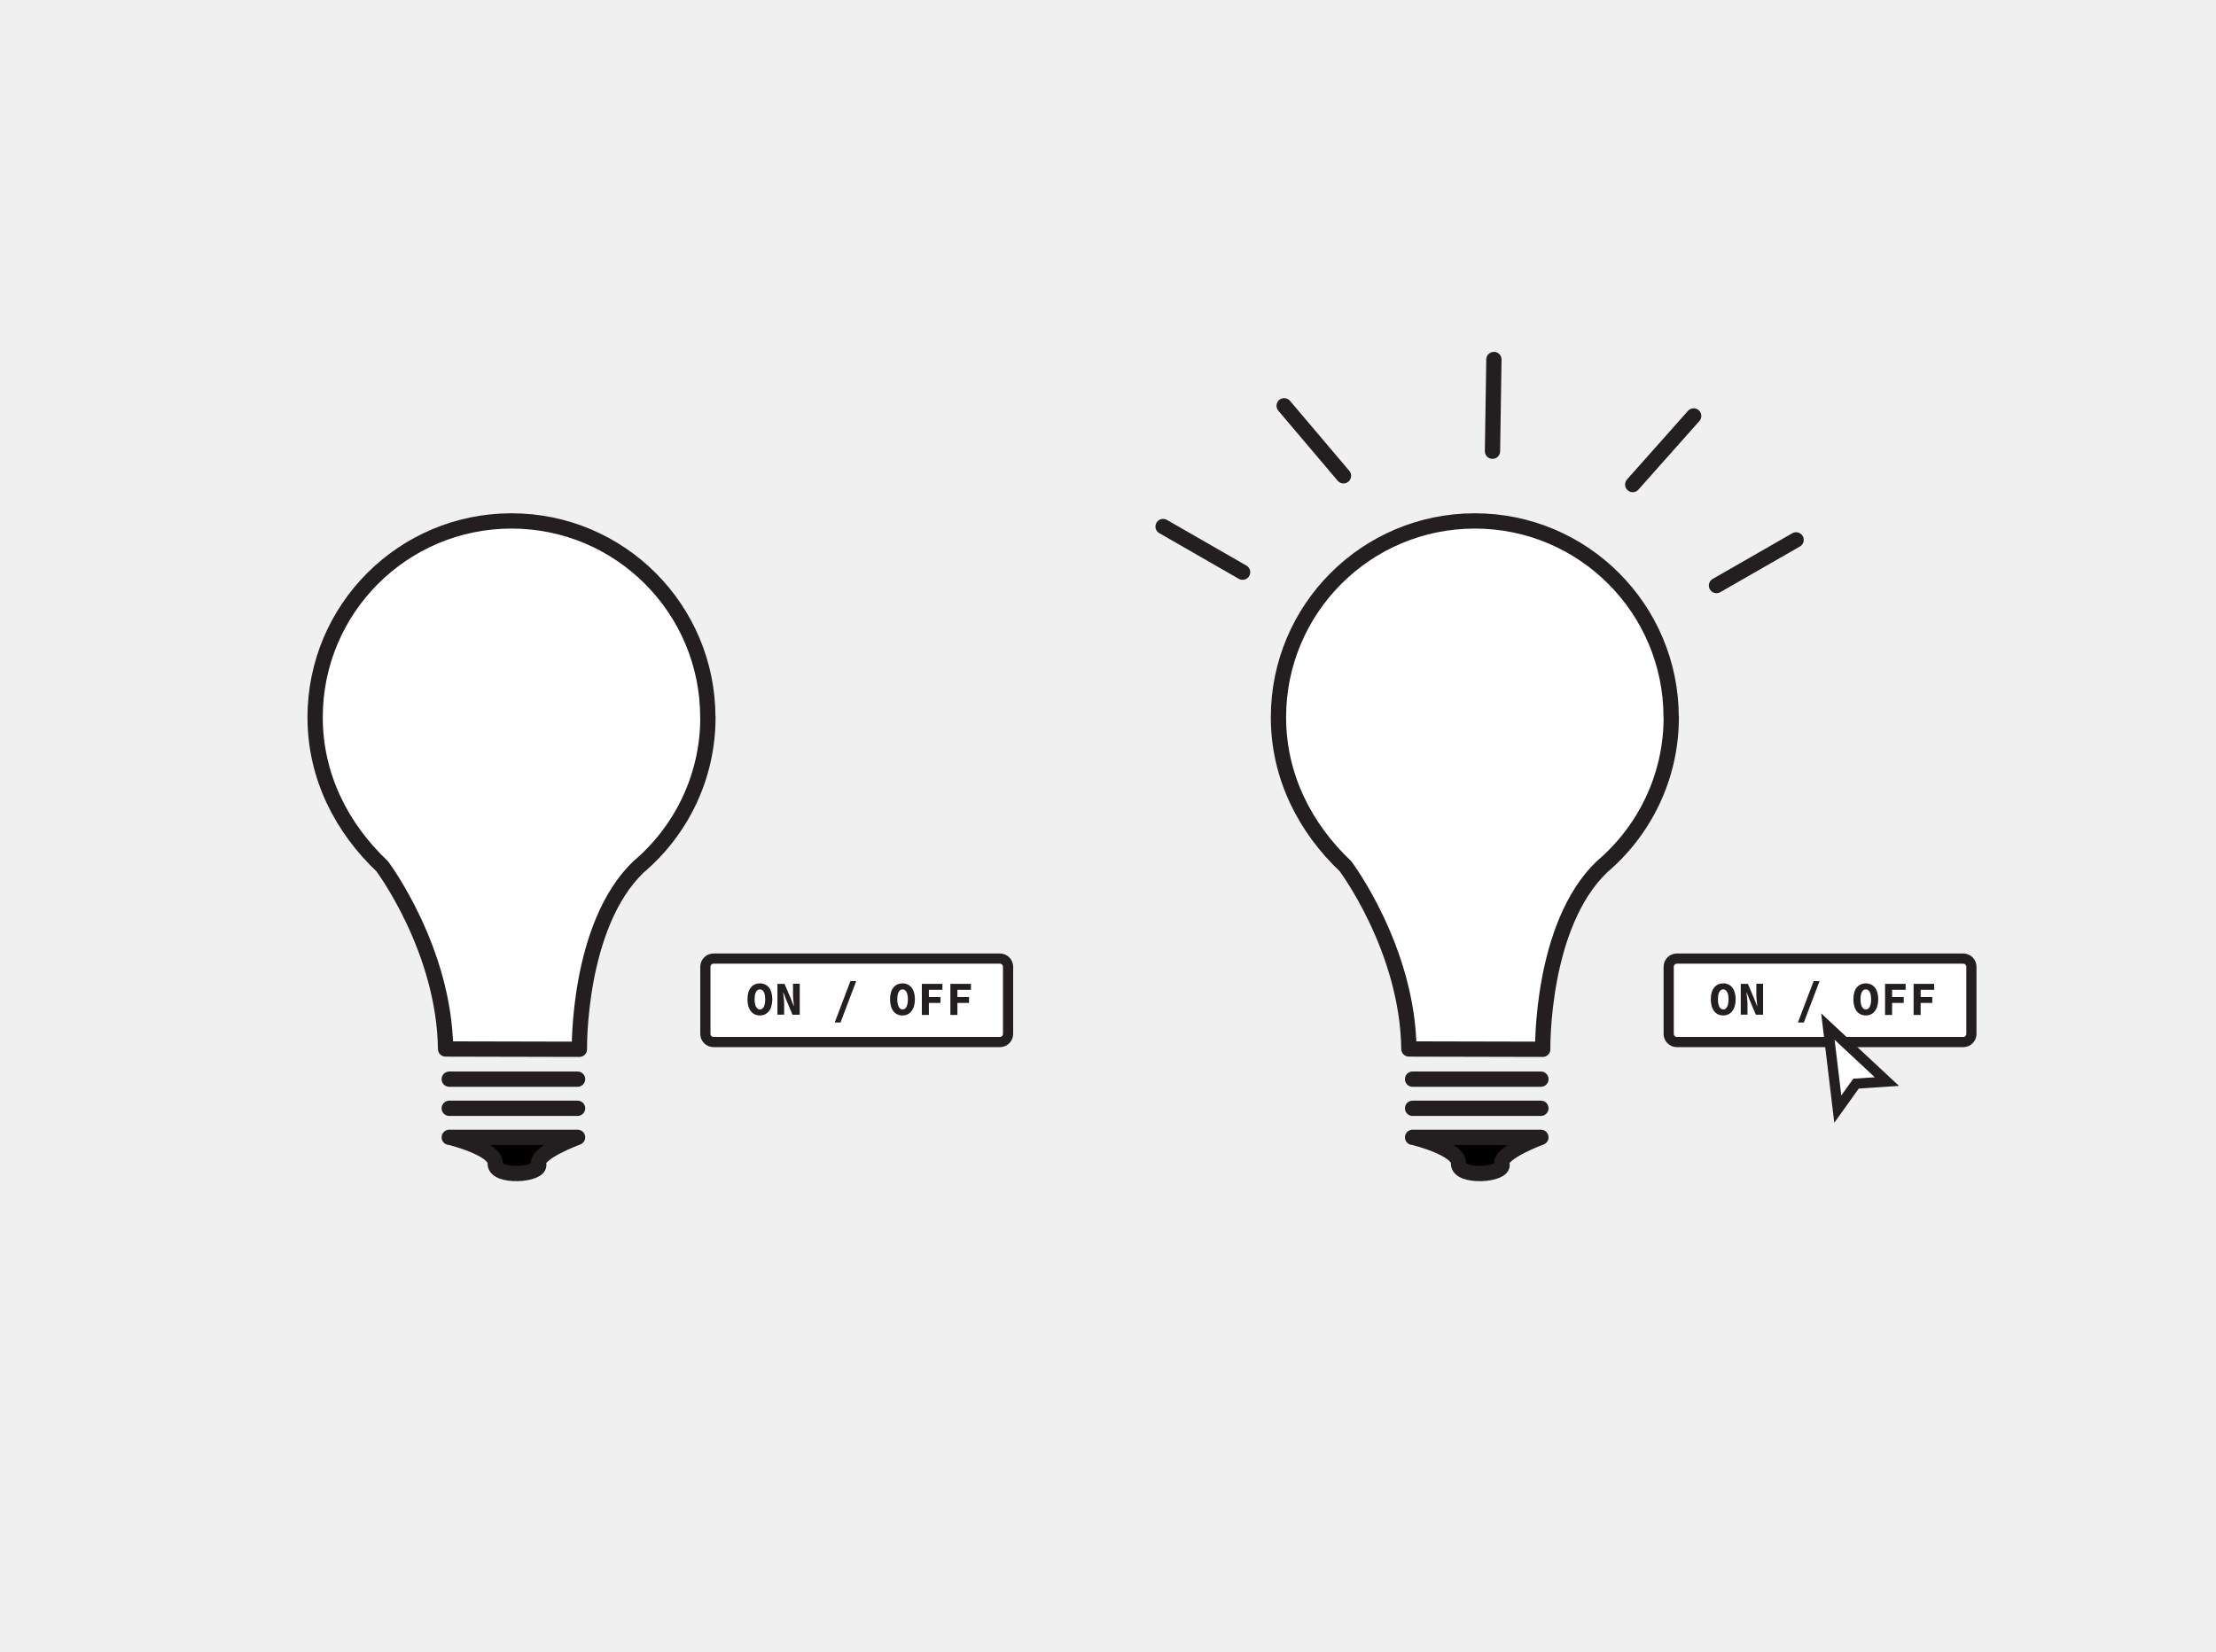
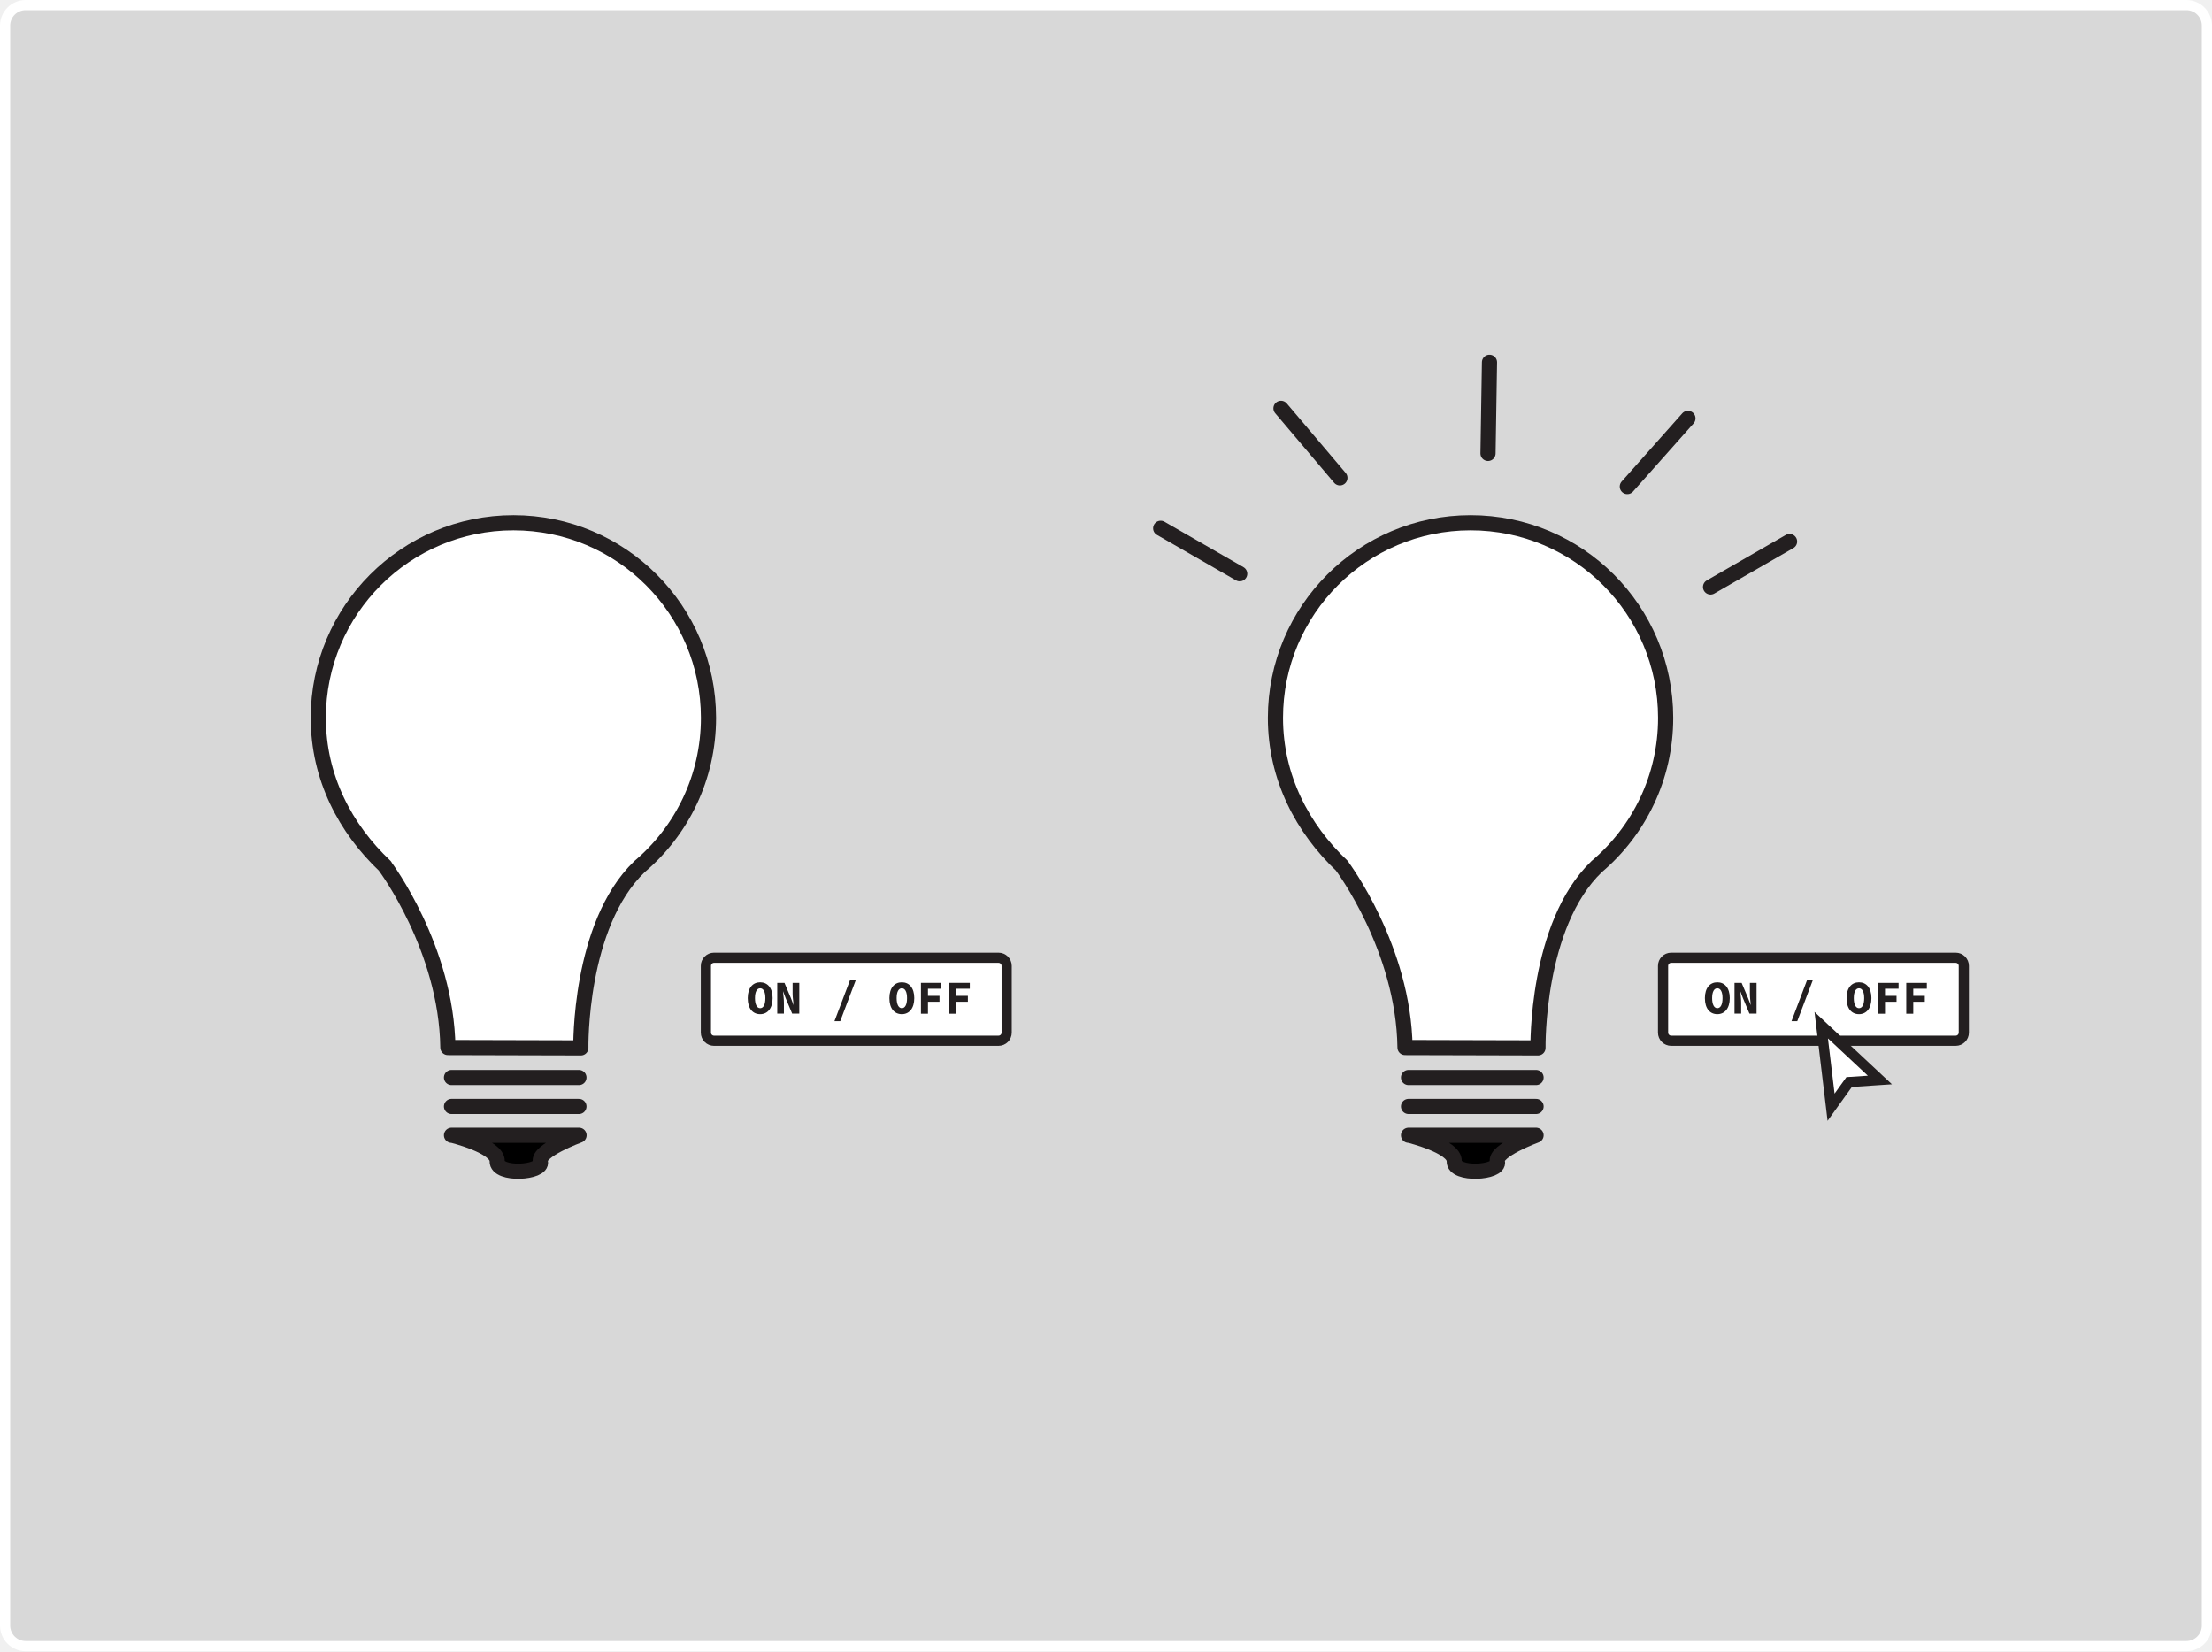
- <svg xmlns="http://www.w3.org/2000/svg" id="Layer_1" data-name="Layer 1" viewBox="0 0 217.43 162.05">
+ <svg xmlns="http://www.w3.org/2000/svg" id="Layer_1" data-name="Layer 1" viewBox="0 0 195.63 146.03">
  <defs>
    <style>
      .cls-1, .cls-2 {
+         stroke-miterlimit: 10;
+         stroke-width: .9px;
+       }
+ 
+       .cls-1, .cls-3, .cls-4, .cls-5 {
+         stroke: #231f20;
+       }
+ 
+       .cls-1, .cls-5 {
+         fill: #fff;
+       }
+ 
+       .cls-2 {
+         fill: #d8d8d8;
+         stroke: #fff;
+       }
+ 
+       .cls-3 {
        fill: none;
      }

-       .cls-1, .cls-3 {
-         stroke-width: 0px;
-       }
- 
-       .cls-4, .cls-5, .cls-6, .cls-2 {
-         stroke: #231f20;
-       }
- 
-       .cls-4, .cls-5, .cls-2 {
-         stroke-linejoin: round;
-         stroke-width: 1.5px;
-       }
- 
-       .cls-4, .cls-6 {
-         fill: #fff;
-       }
- 
-       .cls-5, .cls-2 {
+       .cls-3, .cls-4 {
        stroke-linecap: round;
      }

-       .cls-6 {
-         stroke-miterlimit: 10;
+       .cls-3, .cls-4, .cls-5 {
+         stroke-linejoin: round;
+         stroke-width: 1.34px;
      }

-       .cls-3 {
+       .cls-6 {
        fill: #231f20;
+         stroke-width: 0px;
      }
    </style>
  </defs>
-   <rect class="cls-6" x="69.21" y="94.07" width="29.7" height="8.19" rx=".8" ry=".8" />
-   <rect class="cls-6" x="163.73" y="94.07" width="29.7" height="8.19" rx=".8" ry=".8" />
-   <polygon class="cls-6" points="179.35 100.74 180.32 108.84 182.11 106.34 185.14 106.14 179.35 100.74" />
-   <rect class="cls-1" width="217.43" height="162.05" rx="2.04" ry="2.04" />
+   <rect class="cls-2" x=".45" y=".45" width="194.73" height="145.13" rx="1.82" ry="1.82" />
+   <rect class="cls-1" x="62.43" y="84.7" width="26.6" height="7.34" rx=".72" ry=".72" />
+   <rect class="cls-1" x="147.08" y="84.7" width="26.6" height="7.34" rx=".72" ry=".72" />
  <g>
-     <path class="cls-3" d="M73.34,98.06c0-1.02.5-1.56,1.22-1.56s1.22.55,1.22,1.56-.5,1.59-1.22,1.59-1.22-.55-1.22-1.59ZM75.08,98.06c0-.63-.2-.97-.52-.97s-.52.34-.52.97.2,1,.52,1,.52-.34.52-1Z" />
-     <path class="cls-3" d="M76.27,96.55h.71l.64,1.51.26.67h.02c-.03-.32-.09-.75-.09-1.11v-1.08h.66v3.04h-.71l-.64-1.52-.26-.67h-.02c.03.34.1.74.1,1.1v1.08h-.66v-3.04Z" />
-     <path class="cls-3" d="M83.44,96.28h.57l-1.54,4.06h-.57l1.54-4.06Z" />
-     <path class="cls-3" d="M87.33,98.06c0-1.02.5-1.56,1.22-1.56s1.22.55,1.22,1.56-.5,1.59-1.22,1.59-1.22-.55-1.22-1.59ZM89.08,98.06c0-.63-.2-.97-.52-.97s-.52.34-.52.97.2,1,.52,1,.52-.34.52-1Z" />
-     <path class="cls-3" d="M90.45,96.55h2.02v.58h-1.33v.71h1.14v.58h-1.14v1.18h-.69v-3.04Z" />
-     <path class="cls-3" d="M93.25,96.55h2.02v.58h-1.33v.71h1.14v.58h-1.14v1.18h-.69v-3.04Z" />
+     <path class="cls-6" d="M66.13,88.27c0-.91.45-1.4,1.1-1.4s1.1.49,1.1,1.4-.45,1.42-1.1,1.42-1.1-.49-1.1-1.42ZM67.69,88.27c0-.57-.18-.87-.46-.87s-.46.3-.46.87.18.89.46.89.46-.3.46-.89Z" />
+     <path class="cls-6" d="M68.75,86.92h.63l.57,1.35.23.6h.01c-.03-.29-.09-.67-.09-.99v-.96h.59v2.72h-.63l-.57-1.36-.23-.6h-.01c.03.3.08.67.08.99v.97h-.59v-2.72Z" />
+     <path class="cls-6" d="M75.18,86.67h.51l-1.38,3.64h-.51l1.38-3.64Z" />
+     <path class="cls-6" d="M78.66,88.27c0-.91.45-1.4,1.1-1.4s1.1.49,1.1,1.4-.45,1.42-1.1,1.42-1.1-.49-1.1-1.42ZM80.22,88.27c0-.57-.18-.87-.46-.87s-.46.3-.46.87.18.89.46.89.46-.3.46-.89Z" />
+     <path class="cls-6" d="M81.45,86.92h1.81v.52h-1.19v.63h1.02v.52h-1.02v1.06h-.62v-2.72Z" />
+     <path class="cls-6" d="M83.96,86.92h1.81v.52h-1.19v.63h1.02v.52h-1.02v1.06h-.62v-2.72Z" />
  </g>
-   <path class="cls-4" d="M69.46,70.39c0,5.89-2.65,11.15-6.81,14.68-6,5.76-5.8,17.9-5.8,17.9l-13.13-.03c-.13-9.8-6.2-17.9-6.2-17.9l-.02-.03c-3.91-3.7-6.58-8.75-6.58-14.62,0-10.64,8.62-19.27,19.27-19.27s19.26,8.64,19.26,19.27Z" />
-   <line class="cls-2" x1="44.08" y1="105.9" x2="56.67" y2="105.9" />
-   <line class="cls-2" x1="114.12" y1="51.67" x2="121.92" y2="56.15" />
-   <line class="cls-2" x1="146.58" y1="35.28" x2="146.44" y2="44.28" />
-   <line class="cls-2" x1="166.18" y1="40.82" x2="160.2" y2="47.55" />
-   <line class="cls-2" x1="131.82" y1="46.69" x2="126" y2="39.82" />
-   <line class="cls-2" x1="176.23" y1="52.98" x2="168.42" y2="57.46" />
-   <line class="cls-2" x1="44.08" y1="108.76" x2="56.67" y2="108.76" />
-   <path class="cls-5" d="M44.15,111.61s4.51,1.1,4.44,2.56,4.57,1.16,4.26.06,3.82-2.62,3.82-2.62h-12.59" />
+   <path class="cls-5" d="M62.66,63.49c0,5.27-2.37,9.99-6.1,13.15-5.38,5.16-5.19,16.03-5.19,16.03l-11.76-.03c-.12-8.78-5.56-16.03-5.56-16.03v-.02c-3.51-3.31-5.9-7.84-5.9-13.1,0-9.53,7.72-17.26,17.26-17.26s17.25,7.73,17.25,17.26Z" />
+   <line class="cls-3" x1="39.93" y1="95.29" x2="51.2" y2="95.29" />
+   <line class="cls-3" x1="102.65" y1="46.72" x2="109.64" y2="50.74" />
+   <line class="cls-3" x1="131.73" y1="32.04" x2="131.6" y2="40.1" />
+   <line class="cls-3" x1="149.28" y1="37" x2="143.92" y2="43.03" />
+   <line class="cls-3" x1="118.5" y1="42.26" x2="113.29" y2="36.11" />
+   <line class="cls-3" x1="158.27" y1="47.89" x2="151.28" y2="51.91" />
+   <line class="cls-3" x1="39.93" y1="97.85" x2="51.2" y2="97.85" />
+   <path class="cls-4" d="M39.99,100.4s4.03.98,3.98,2.29,4.09,1.04,3.82.05,3.42-2.34,3.42-2.34h-11.28" />
  <g>
-     <path class="cls-3" d="M167.86,98.06c0-1.02.5-1.56,1.22-1.56s1.22.55,1.22,1.56-.5,1.59-1.22,1.59-1.22-.55-1.22-1.59ZM169.6,98.06c0-.63-.2-.97-.52-.97s-.52.34-.52.97.2,1,.52,1,.52-.34.52-1Z" />
-     <path class="cls-3" d="M170.79,96.55h.71l.64,1.51.26.67h.02c-.03-.32-.09-.75-.09-1.11v-1.08h.66v3.04h-.71l-.64-1.52-.26-.67h-.02c.03.34.1.74.1,1.1v1.08h-.66v-3.04Z" />
-     <path class="cls-3" d="M177.96,96.28h.57l-1.54,4.06h-.58l1.54-4.06Z" />
-     <path class="cls-3" d="M181.85,98.06c0-1.02.5-1.56,1.22-1.56s1.22.55,1.22,1.56-.5,1.59-1.22,1.59-1.22-.55-1.22-1.59ZM183.59,98.06c0-.63-.2-.97-.52-.97s-.52.34-.52.97.2,1,.52,1,.52-.34.52-1Z" />
-     <path class="cls-3" d="M184.96,96.55h2.02v.58h-1.33v.71h1.14v.58h-1.14v1.18h-.69v-3.04Z" />
-     <path class="cls-3" d="M187.76,96.55h2.02v.58h-1.33v.71h1.14v.58h-1.14v1.18h-.69v-3.04Z" />
+     <path class="cls-6" d="M150.78,88.27c0-.91.45-1.4,1.1-1.4s1.1.49,1.1,1.4-.45,1.42-1.1,1.42-1.1-.49-1.1-1.42ZM152.34,88.27c0-.57-.18-.87-.46-.87s-.46.3-.46.87.18.89.46.89.46-.3.46-.89Z" />
+     <path class="cls-6" d="M153.4,86.92h.63l.57,1.35.23.6h.01c-.03-.29-.08-.67-.08-.99v-.96h.59v2.72h-.63l-.57-1.36-.23-.6h-.01c.03.3.08.67.08.99v.97h-.59v-2.72Z" />
+     <path class="cls-6" d="M159.82,86.67h.51l-1.38,3.64h-.51l1.38-3.64Z" />
+     <path class="cls-6" d="M163.31,88.27c0-.91.45-1.4,1.1-1.4s1.1.49,1.1,1.4-.45,1.42-1.1,1.42-1.1-.49-1.1-1.42ZM164.87,88.27c0-.57-.18-.87-.46-.87s-.46.3-.46.87.18.89.46.89.46-.3.46-.89Z" />
+     <path class="cls-6" d="M166.1,86.92h1.81v.52h-1.2v.63h1.02v.52h-1.02v1.06h-.62v-2.72Z" />
+     <path class="cls-6" d="M168.6,86.92h1.81v.52h-1.2v.63h1.02v.52h-1.02v1.06h-.62v-2.72Z" />
  </g>
-   <path class="cls-4" d="M163.98,70.39c0,5.89-2.65,11.15-6.81,14.68-6,5.76-5.8,17.9-5.8,17.9l-13.13-.03c-.13-9.8-6.2-17.9-6.2-17.9l-.02-.03c-3.91-3.7-6.58-8.75-6.58-14.62,0-10.64,8.62-19.27,19.27-19.27s19.26,8.64,19.26,19.27Z" />
-   <line class="cls-2" x1="138.6" y1="105.9" x2="151.19" y2="105.9" />
-   <line class="cls-2" x1="138.6" y1="108.76" x2="151.19" y2="108.76" />
-   <path class="cls-5" d="M138.67,111.61s4.51,1.1,4.44,2.56,4.57,1.16,4.26.06,3.82-2.62,3.82-2.62h-12.59" />
+   <path class="cls-5" d="M147.31,63.49c0,5.27-2.37,9.99-6.1,13.15-5.38,5.16-5.19,16.03-5.19,16.03l-11.76-.03c-.12-8.78-5.56-16.03-5.56-16.03v-.02c-3.51-3.31-5.9-7.84-5.9-13.1,0-9.53,7.72-17.26,17.26-17.26s17.25,7.73,17.25,17.26Z" />
+   <line class="cls-3" x1="124.57" y1="95.29" x2="135.85" y2="95.29" />
+   <line class="cls-3" x1="124.57" y1="97.85" x2="135.85" y2="97.85" />
+   <path class="cls-4" d="M124.63,100.4s4.03.98,3.98,2.29,4.09,1.04,3.82.05,3.42-2.34,3.42-2.34h-11.28" />
+   <polygon class="cls-1" points="161.07 90.66 161.94 97.92 163.54 95.69 166.26 95.51 161.07 90.66" />
</svg>
